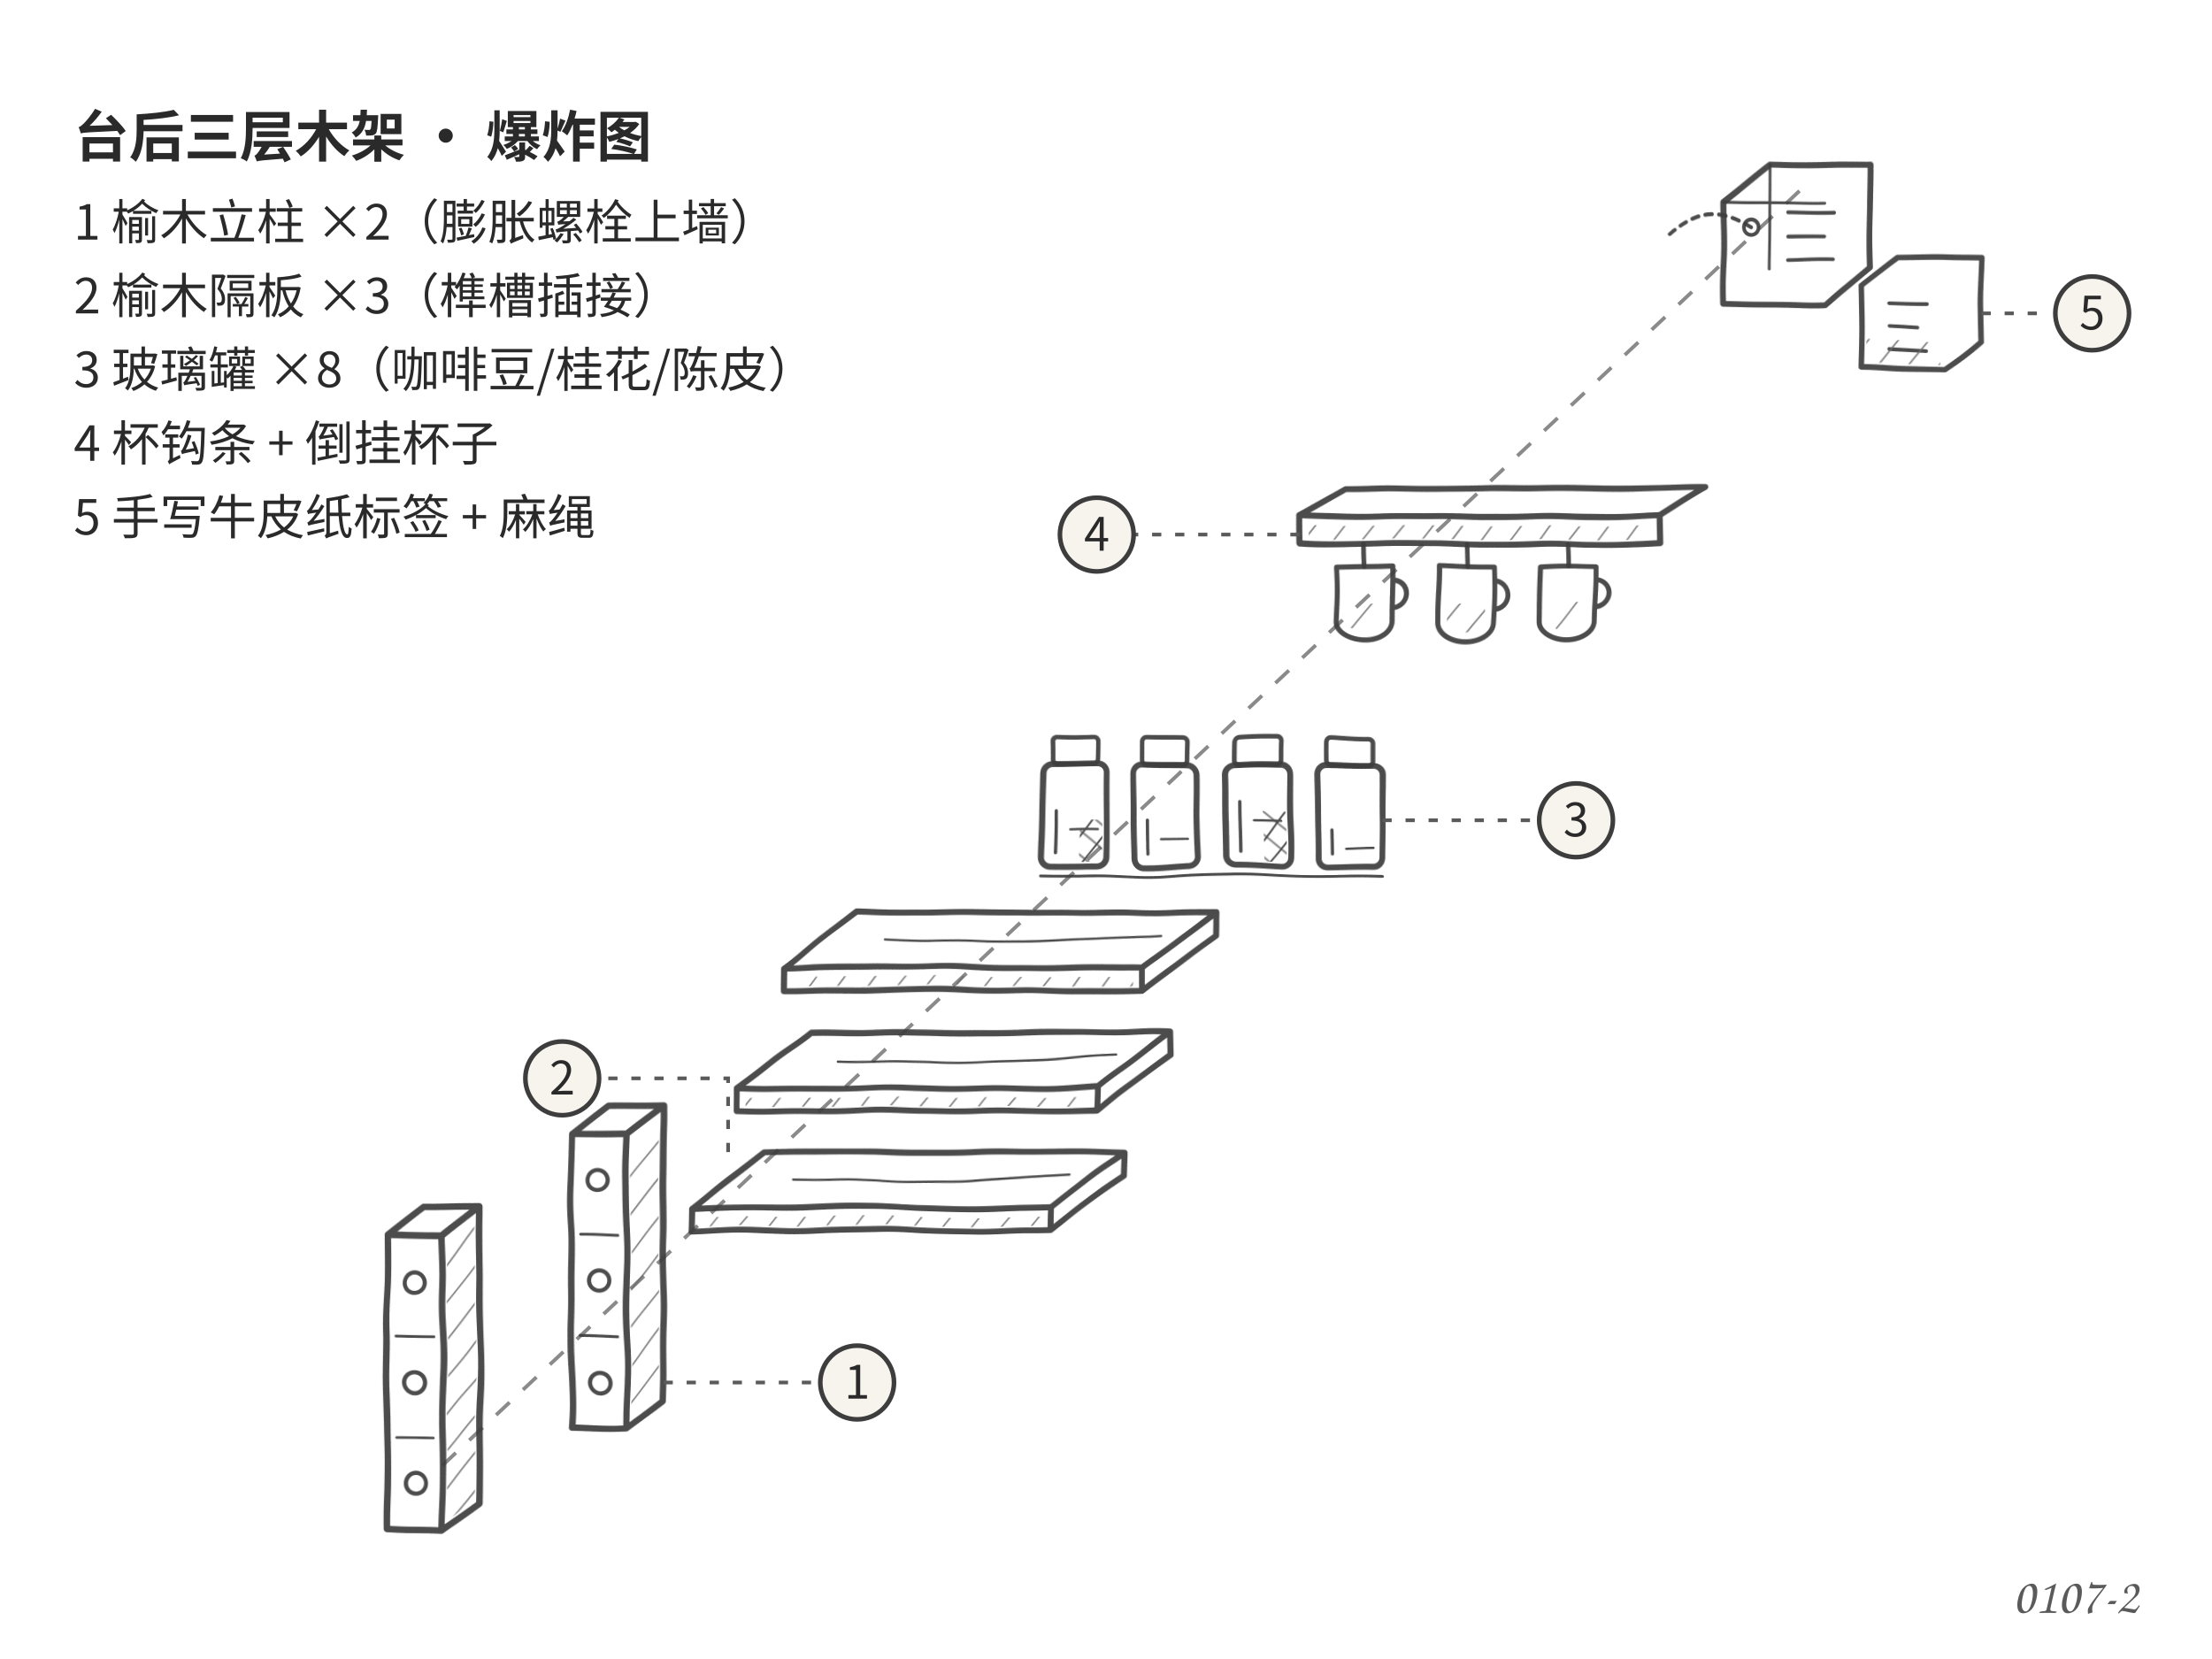
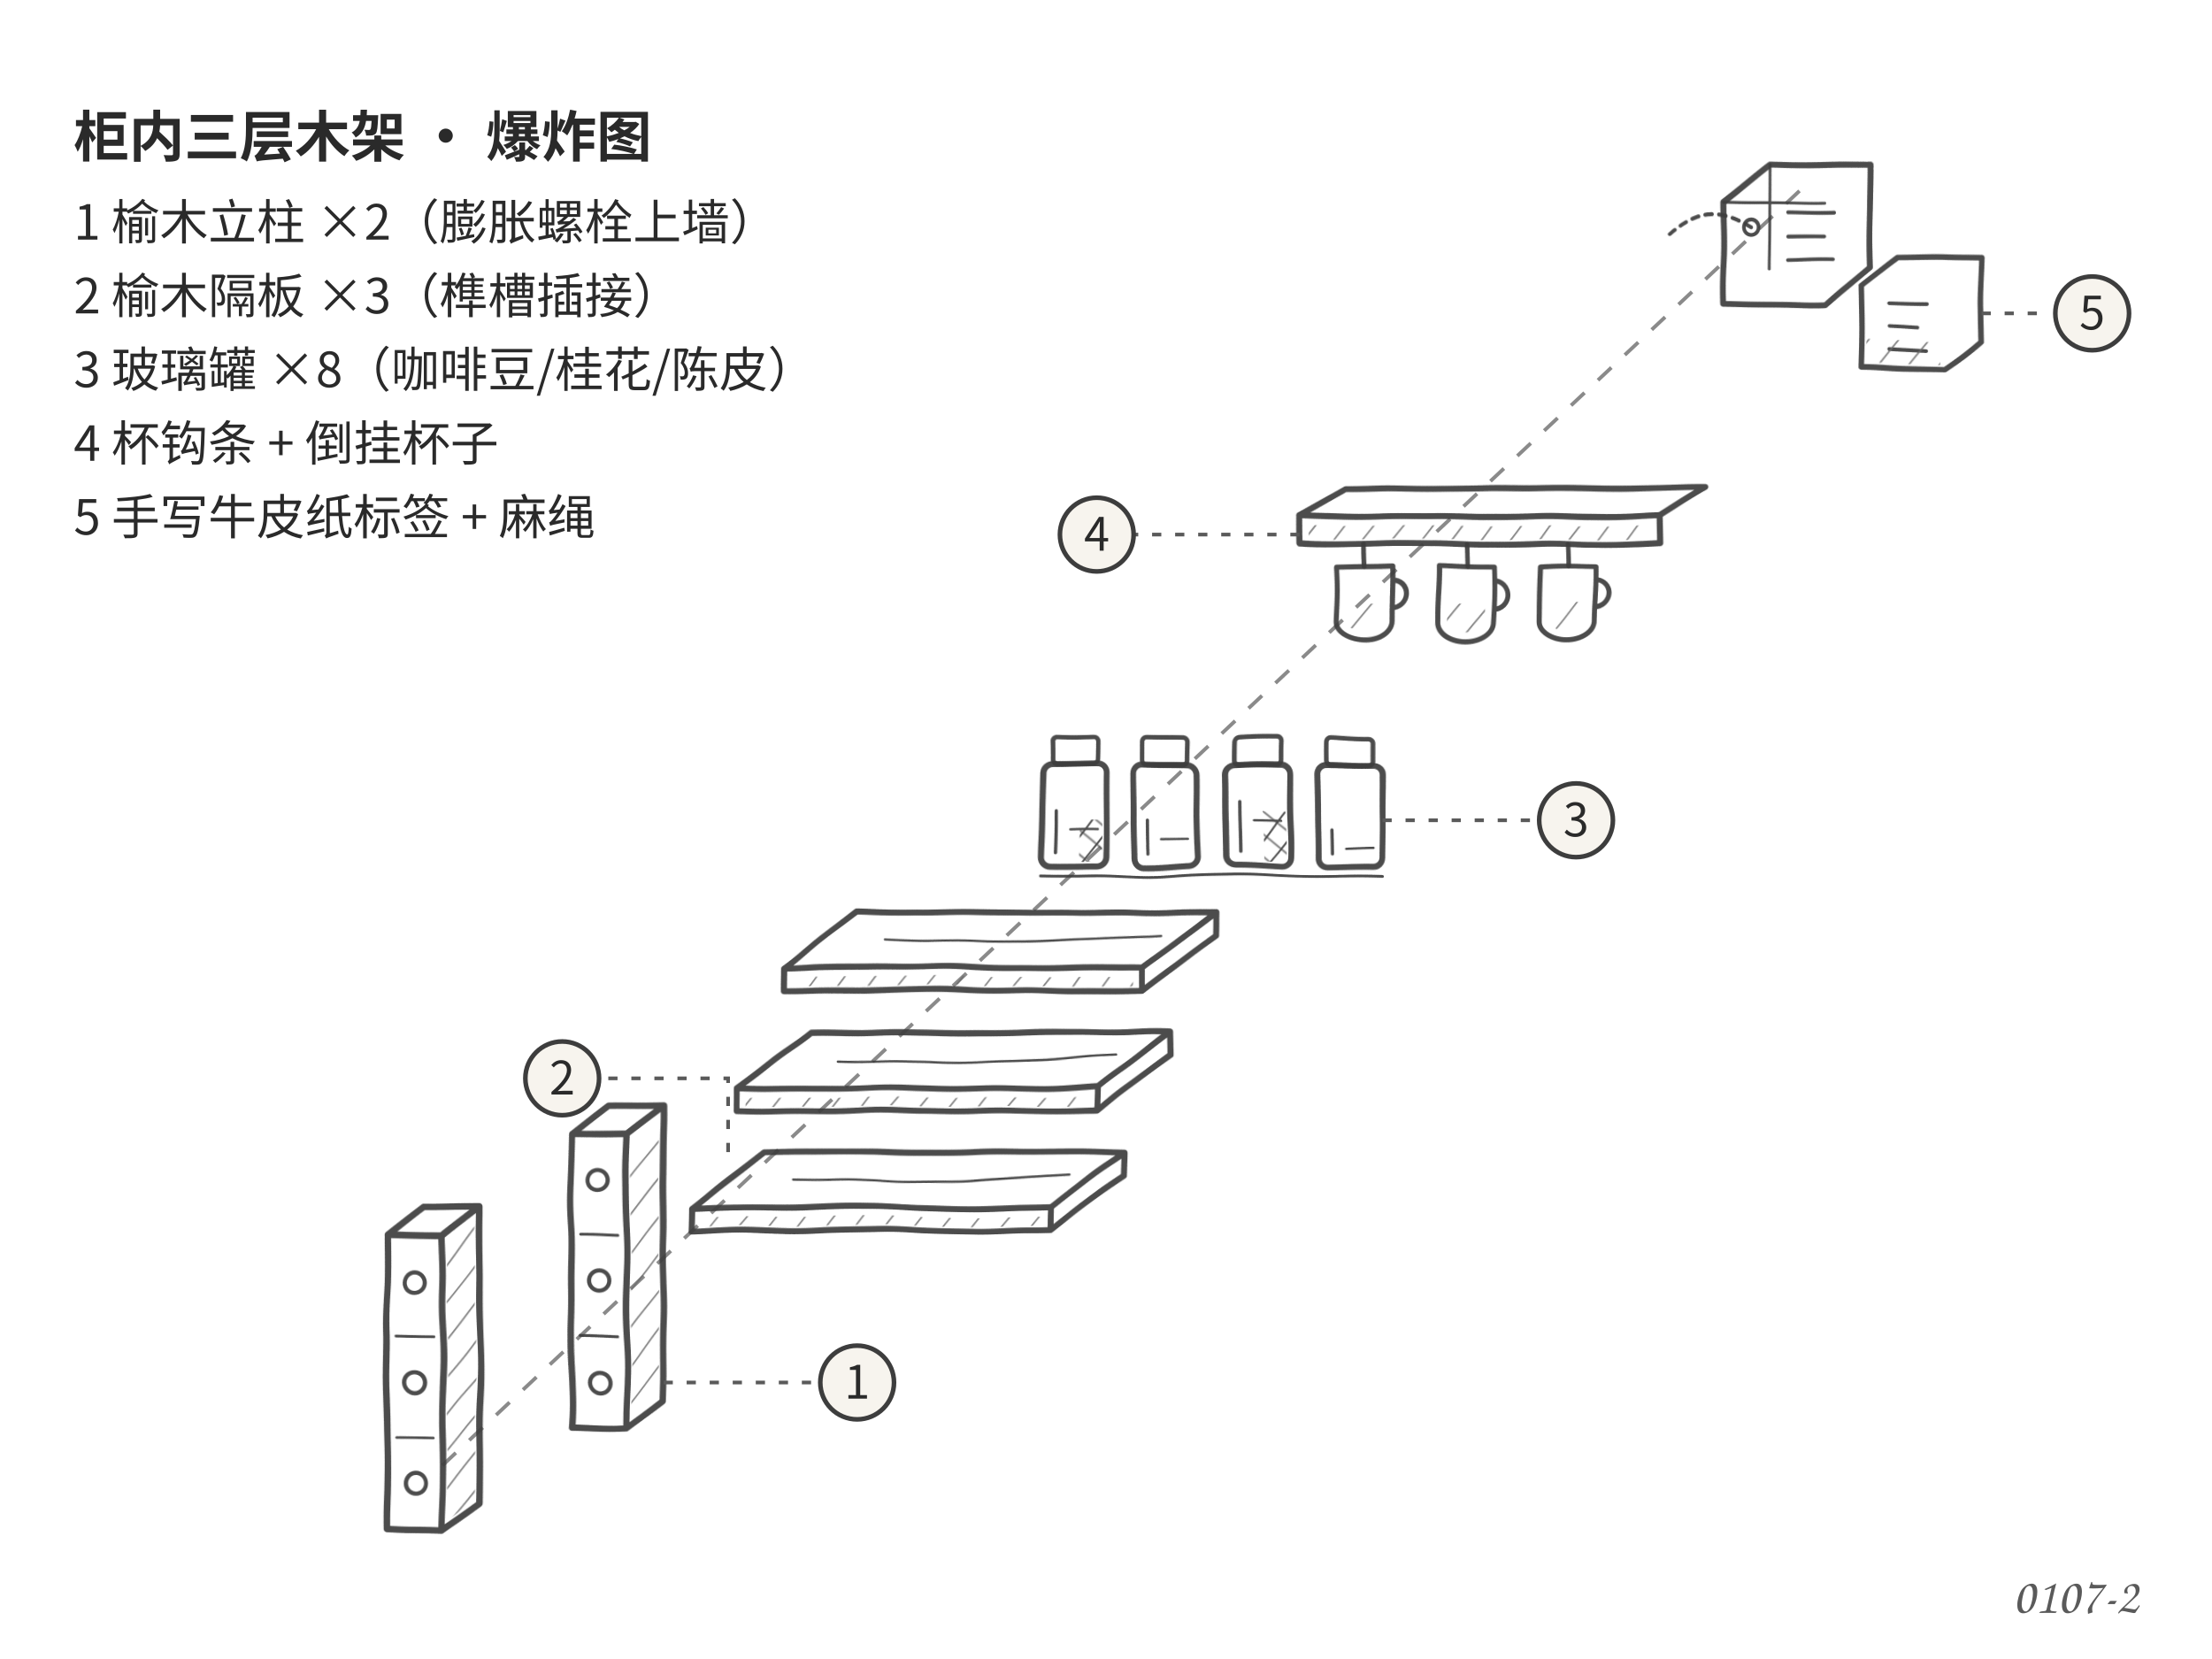
<svg xmlns="http://www.w3.org/2000/svg" viewBox="0 0 480 360" width="480" height="360" font-family="'Noto Sans SC','PingFang SC','Noto Sans CJK SC',sans-serif">
  <defs>
    <filter id="p0107-2-pencil" x="-5%" y="-5%" width="110%" height="110%">
      <feTurbulence type="fractalNoise" baseFrequency="0.045" numOctaves="2" seed="4" result="n" />
      <feDisplacementMap in="SourceGraphic" in2="n" scale="1.4" xChannelSelector="R" yChannelSelector="G" />
    </filter>
    <pattern id="p0107-2-shade" width="5" height="5" patternUnits="userSpaceOnUse" patternTransform="rotate(38)">
      <line x1="0" y1="0" x2="0" y2="5" stroke="#6b6b6b" stroke-width="0.7" stroke-opacity="0.8" />
    </pattern>
    <pattern id="p0107-2-shade2" width="4" height="4" patternUnits="userSpaceOnUse" patternTransform="rotate(38)">
      <line x1="0" y1="0" x2="0" y2="4" stroke="#4a4a4a" stroke-width="0.8" />
      <line x1="0" y1="2" x2="4" y2="2" stroke="#4a4a4a" stroke-width="0.5" stroke-opacity="0.6" />
    </pattern>
  </defs>
  <path d="M96 318 L392 40" stroke="#8a8a8a" stroke-width="0.8" stroke-dasharray="4 4" fill="none" />
  <g filter="url(#p0107-2-pencil)" stroke="#3d3d3d" fill="none" stroke-linecap="round" stroke-linejoin="round" stroke-opacity="0.92">
    <path d="M84 268 L92 262 H104 L96 268 Z M84 268 V332 H96 V268 M96 332 L104 326 V262" stroke-width="1.4" />
    <path d="M124 246 L132 240 H144 L136 246 Z M124 246 V310 H136 V246 M136 310 L144 304 V240" stroke-width="1.4" />
    <path d="M97 270 L103 265 V325 L97 330 Z M137 248 L143 243 V303 L137 308 Z" fill="url(#p0107-2-shade)" stroke="none" />
    <circle cx="90" cy="278" r="2.2" stroke-width="0.9" />
    <circle cx="90" cy="300" r="2.2" stroke-width="0.9" />
    <circle cx="90" cy="322" r="2.2" stroke-width="0.9" />
    <circle cx="130" cy="256" r="2.2" stroke-width="0.9" />
    <circle cx="130" cy="278" r="2.2" stroke-width="0.9" />
    <circle cx="130" cy="300" r="2.2" stroke-width="0.9" />
    <path d="M86 290 h8 M86 312 h8 M126 268 h8 M126 290 h8" stroke-width="0.6" />
    <path d="M150 262 L166 250 H244 L228 262 Z M150 262 V267 H228 V262 M228 267 L244 255 V250" stroke-width="1.3" />
    <path d="M160 236 L176 224 H254 L238 236 Z M160 236 V241 H238 V236 M238 241 L254 229 V224" stroke-width="1.3" />
    <path d="M170 210 L186 198 H264 L248 210 Z M170 210 V215 H248 V210 M248 215 L264 203 V198" stroke-width="1.3" />
    <path d="M152 264 H226 V266 H152 Z M162 238 H236 V240 H162 Z M172 212 H246 V214 H172 Z" fill="url(#p0107-2-shade)" stroke="none" />
    <path d="M172 256 q30 1 60 -1 M182 230 q30 1 60 -1 M192 204 q30 1 60 -1" stroke-width="0.5" />
    <rect x="226" y="166" width="14" height="22" rx="2" stroke-width="1.3" />
    <rect x="228" y="160" width="10" height="6" rx="1" stroke-width="1" />
    <rect x="246" y="166" width="14" height="22" rx="2" stroke-width="1.3" />
    <rect x="248" y="160" width="10" height="6" rx="1" stroke-width="1" />
    <rect x="266" y="166" width="14" height="22" rx="2" stroke-width="1.3" />
    <rect x="268" y="160" width="10" height="6" rx="1" stroke-width="1" />
    <rect x="286" y="166" width="14" height="22" rx="2" stroke-width="1.3" />
    <rect x="288" y="160" width="10" height="6" rx="1" stroke-width="1" />
    <path d="M229 176 v9 M249 178 v7 M269 174 v11 M289 180 v5" stroke-width="0.7" />
    <path d="M232 180 h6 M252 182 h6 M272 178 h6 M292 184 h6" stroke-width="0.5" />
    <rect x="234" y="178" width="5" height="9" fill="url(#p0107-2-shade2)" stroke="none" />
    <rect x="274" y="176" width="5" height="11" fill="url(#p0107-2-shade2)" stroke="none" />
    <path d="M226 190 h74" stroke-width="0.6" />
    <path d="M282 112 L292 106 H370 L360 112 Z M282 112 V118 H360 V112" stroke-width="1.3" />
    <path d="M284 114 H358 V117 H284 Z" fill="url(#p0107-2-shade)" stroke="none" />
    <path d="M296 118 v5 M318 118 v5 M340 118 v5" stroke-width="1" />
    <path d="M290 123 h12 v12 a6 4 0 0 1 -12 0 Z M302 126 a3 3 0 0 1 0 6" stroke-width="1.1" />
    <path d="M312 123 h12 v12 a6 4 0 0 1 -12 0 Z M324 126 a3 3 0 0 1 0 6" stroke-width="1.1" />
    <path d="M334 123 h12 v12 a6 4 0 0 1 -12 0 Z M346 126 a3 3 0 0 1 0 6" stroke-width="1.1" />
    <path d="M292 131 h8 v4 a4 2 0 0 1 -8 0 Z M314 131 h8 v4 a4 2 0 0 1 -8 0 Z M336 131 h8 v4 a4 2 0 0 1 -8 0 Z" fill="url(#p0107-2-shade)" stroke="none" />
    <path d="M374 44 l10 -8 h22 v22 l-10 8 h-22 Z" stroke-width="1.3" />
    <path d="M384 36 v22 M374 44 h22" stroke-width="0.6" />
    <circle cx="380" cy="49" r="1.6" stroke-width="0.8" />
    <path d="M380 49 q-10 -6 -18 2" stroke-width="0.8" stroke-dasharray="1.5 1.5" />
    <path d="M388 46 h10 M388 51 h8 M388 56 h10" stroke-width="0.8" />
    <path d="M404 62 l8 -6 h18 v18 l-8 6 h-18 Z" stroke-width="1.2" />
    <path d="M410 66 h8 M410 71 h6 M410 76 h8" stroke-width="0.8" />
    <path d="M405 74 h16 v5 h-16 Z" fill="url(#p0107-2-shade)" stroke="none" />
  </g>
  <g stroke="#5a5a5a" stroke-width="0.8" fill="none" stroke-dasharray="2 3">
    <path d="M144 300 H176" />
    <path d="M158 250 V234 H130" />
    <path d="M300 178 H332" />
    <path d="M282 116 H246" />
    <path d="M430 68 H444" />
  </g>
  <g font-size="10" fill="#2a2a2a" text-anchor="middle">
    <g stroke="#3d3d3d" stroke-width="1" fill="#f7f4ee">
      <circle cx="186" cy="300" r="8" />
      <circle cx="122" cy="234" r="8" />
      <circle cx="342" cy="178" r="8" />
      <circle cx="238" cy="116" r="8" />
      <circle cx="454" cy="68" r="8" />
    </g>
    <text x="186" y="303.5">1</text>
    <text x="122" y="237.5">2</text>
    <text x="342" y="181.5">3</text>
    <text x="238" y="119.5">4</text>
    <text x="454" y="71.5">5</text>
  </g>
  <g font-size="10.5" fill="#2a2a2a">
-     <text x="16" y="34" font-weight="700" font-size="12">台后三层木架 · 爆炸图</text>
+     <text x="16" y="34" font-weight="700" font-size="12">柜内三层木架 · 爆炸图</text>
    <text x="16" y="52">1 榆木立柱 ×2（膨胀螺栓上墙）</text>
    <text x="16" y="68">2 榆木隔板 ×3（榫槽插接）</text>
    <text x="16" y="84">3 玻璃罐 ×8（咖啡豆/桂花/陈皮）</text>
    <text x="16" y="100">4 杯钩条 + 倒挂杯子</text>
    <text x="16" y="116">5 手写牛皮纸标签 + 麻绳</text>
  </g>
  <text x="464" y="350" text-anchor="end" font-family="'Long Cang','Kaiti SC',cursive" font-size="11" fill="#5a5a5a">0107-2</text>
</svg>
